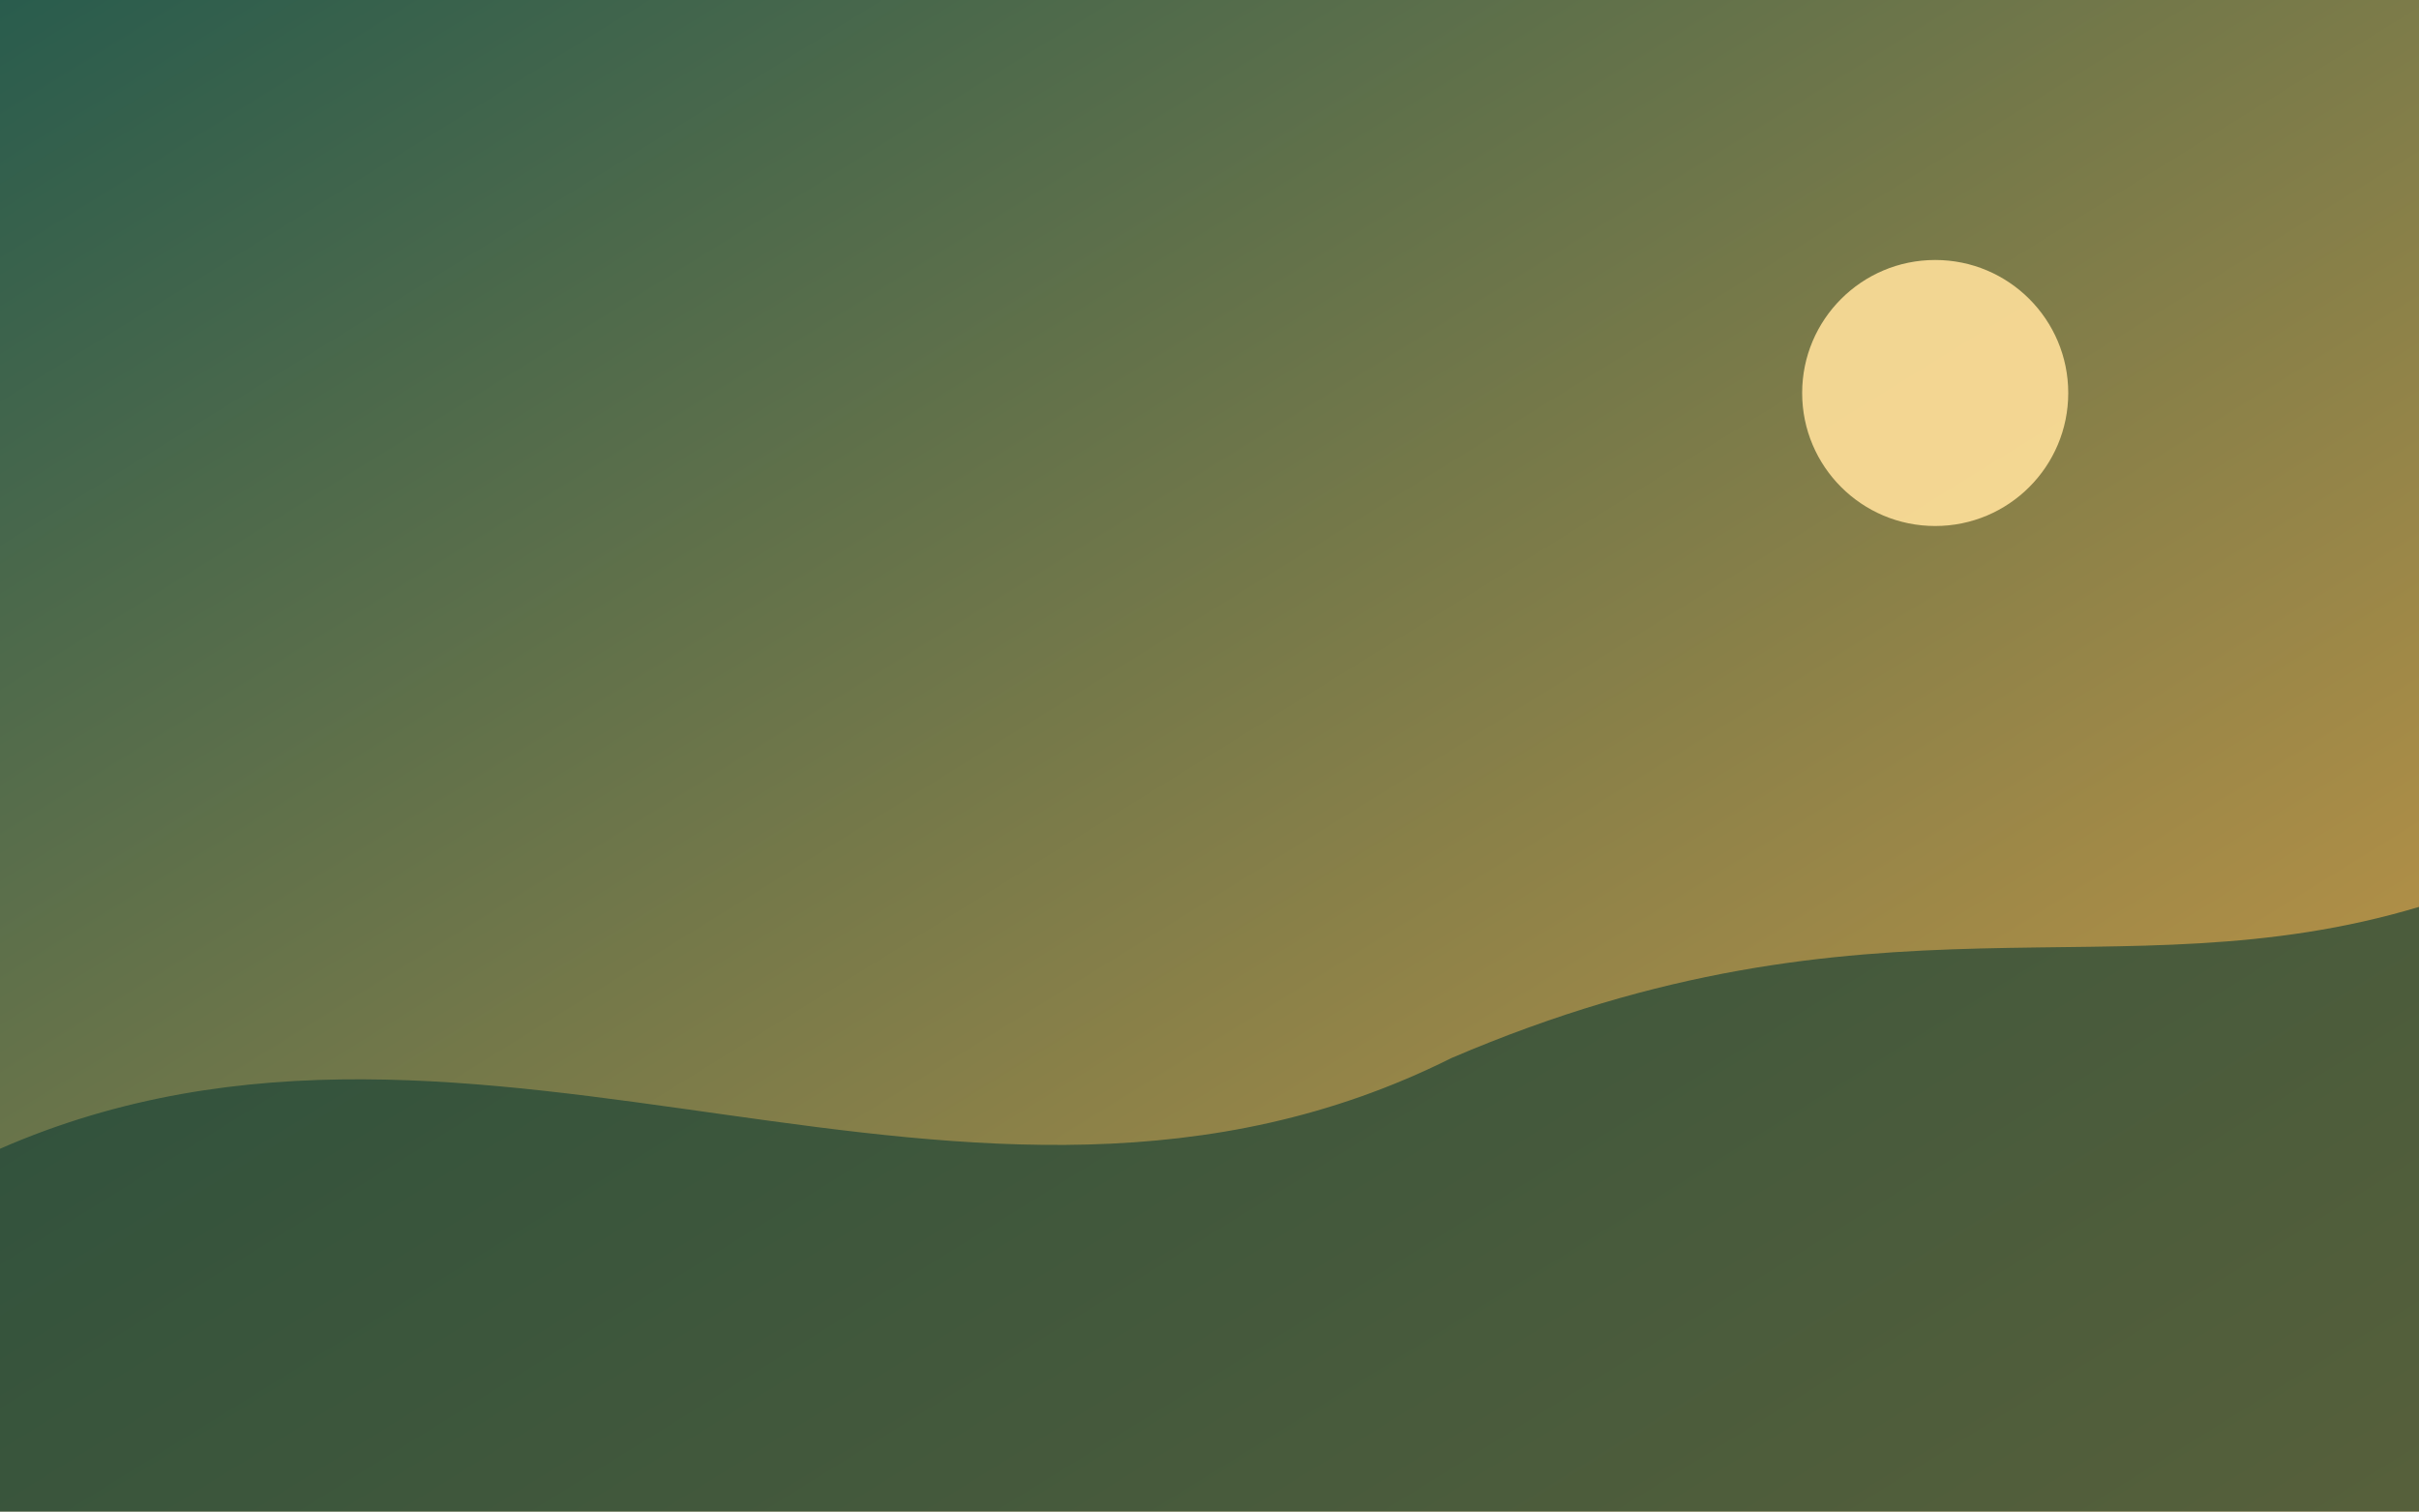
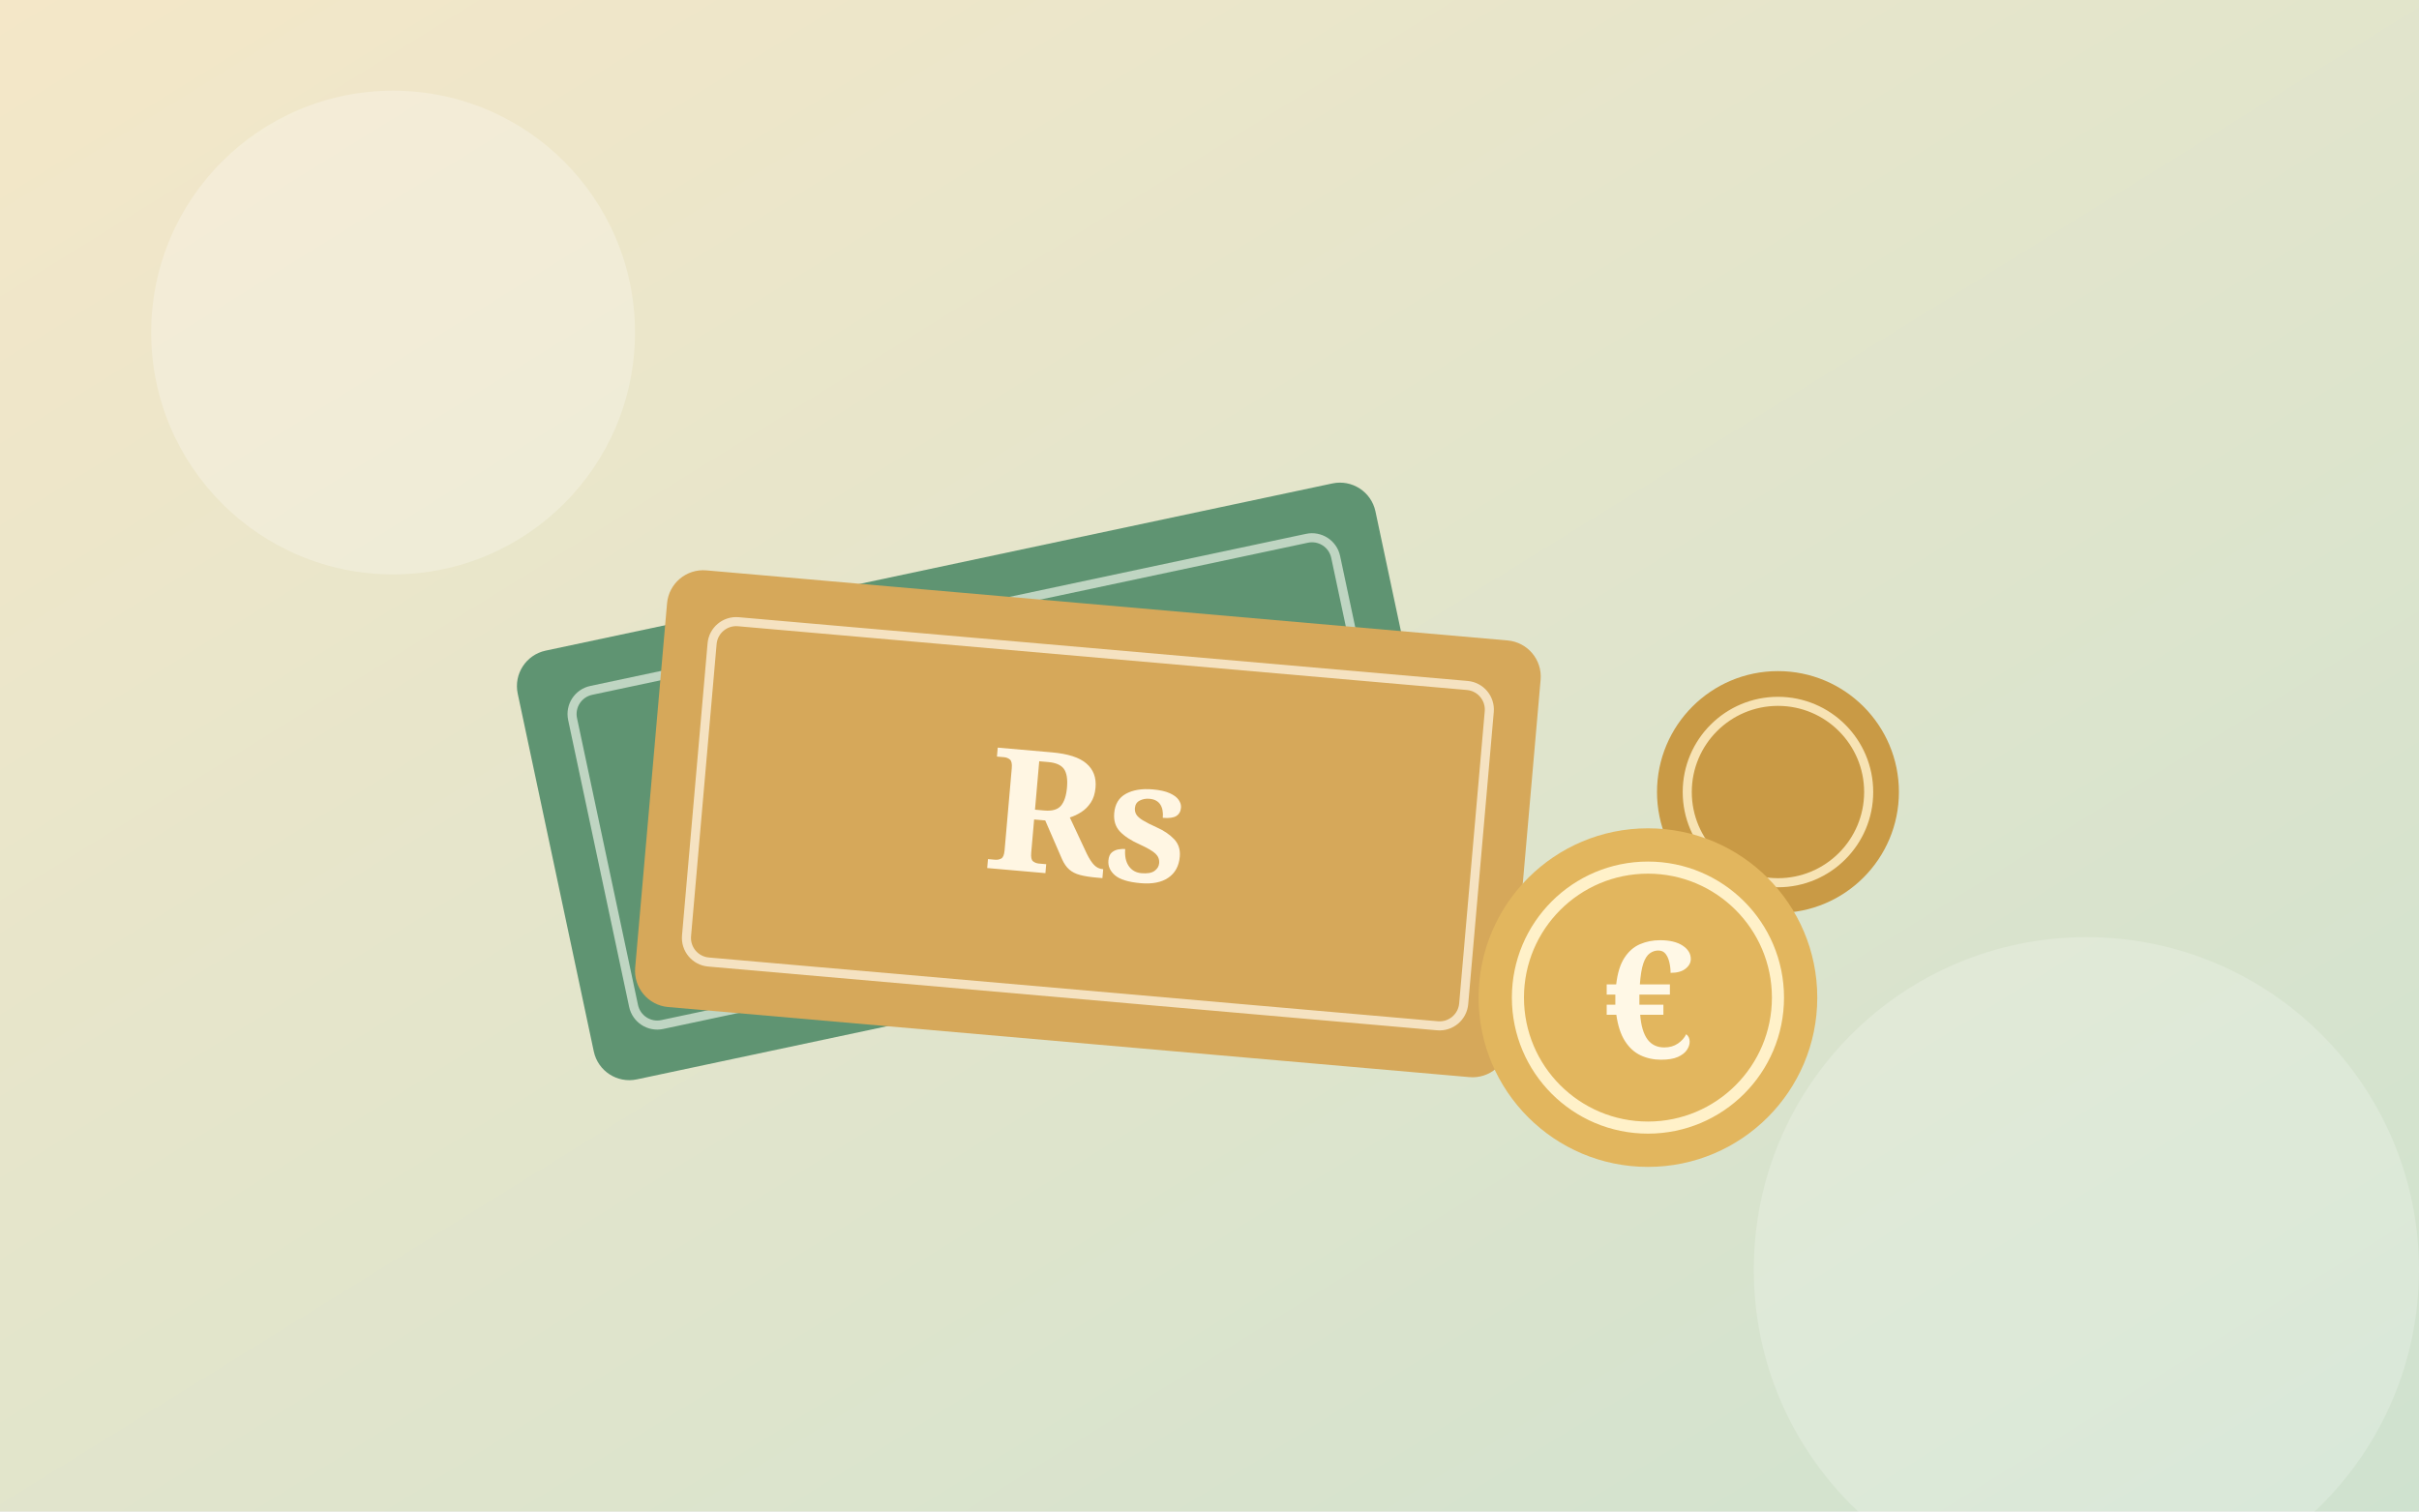
<svg xmlns="http://www.w3.org/2000/svg" viewBox="0 0 800 500">
  <defs>
-     <linearGradient id="g" x1="0" y1="0" x2="1" y2="1">
-       <stop offset="0%" stop-color="#295c4d" />
-       <stop offset="100%" stop-color="#d09b45" />
+     <linearGradient id="bg" x1="0" y1="0" x2="1" y2="1">
+       <stop offset="0" stop-color="#f4e7c8" />
+       <stop offset="1" stop-color="#cfe2cf" />
    </linearGradient>
  </defs>
-   <rect width="800" height="500" fill="url(#g)" />
-   <path d="M0 380 C160 310 320 430 480 350 C620 290 700 330 800 300 L800 500 L0 500 Z" fill="#154035" opacity=".65" />
-   <circle cx="640" cy="130" r="44" fill="#ffe09a" opacity=".9" />
+   <rect width="800" height="500" fill="url(#bg)" />
+   <circle cx="130" cy="110" r="80" fill="#fff" opacity=".25" />
+   <circle cx="690" cy="420" r="110" fill="#fff" opacity=".2" />
+   <g transform="rotate(-12 330 255)">
+     <rect x="180" y="185" width="290" height="145" rx="12" fill="#5f9472" />
+     <rect x="196" y="201" width="258" height="113" rx="8" fill="none" stroke="#e8f1e4" stroke-width="3" opacity=".7" />
+     <circle cx="325" cy="257" r="30" fill="#e8f1e4" opacity=".5" />
+   </g>
+   <g transform="rotate(5 360 270)">
+     <rect x="215" y="200" width="290" height="145" rx="12" fill="#d6a85a" />
+     <rect x="231" y="216" width="258" height="113" rx="8" fill="none" stroke="#fff6e3" stroke-width="3" opacity=".75" />
+     <text x="360" y="290" font-family="Georgia, serif" font-size="56" font-weight="700" fill="#fff6e3" text-anchor="middle">Rs</text>
+   </g>
+   <circle cx="588" cy="262" r="40" fill="#c99a45" />
+   <circle cx="588" cy="262" r="30" fill="none" stroke="#f7e3b4" stroke-width="3" />
+   <circle cx="545" cy="330" r="56" fill="#e2b65e" />
+   <circle cx="545" cy="330" r="43" fill="none" stroke="#fff1c9" stroke-width="4" />
+   <text x="545" y="350" font-family="Georgia, serif" font-size="54" font-weight="700" fill="#fff8e6" text-anchor="middle">€</text>
</svg>
